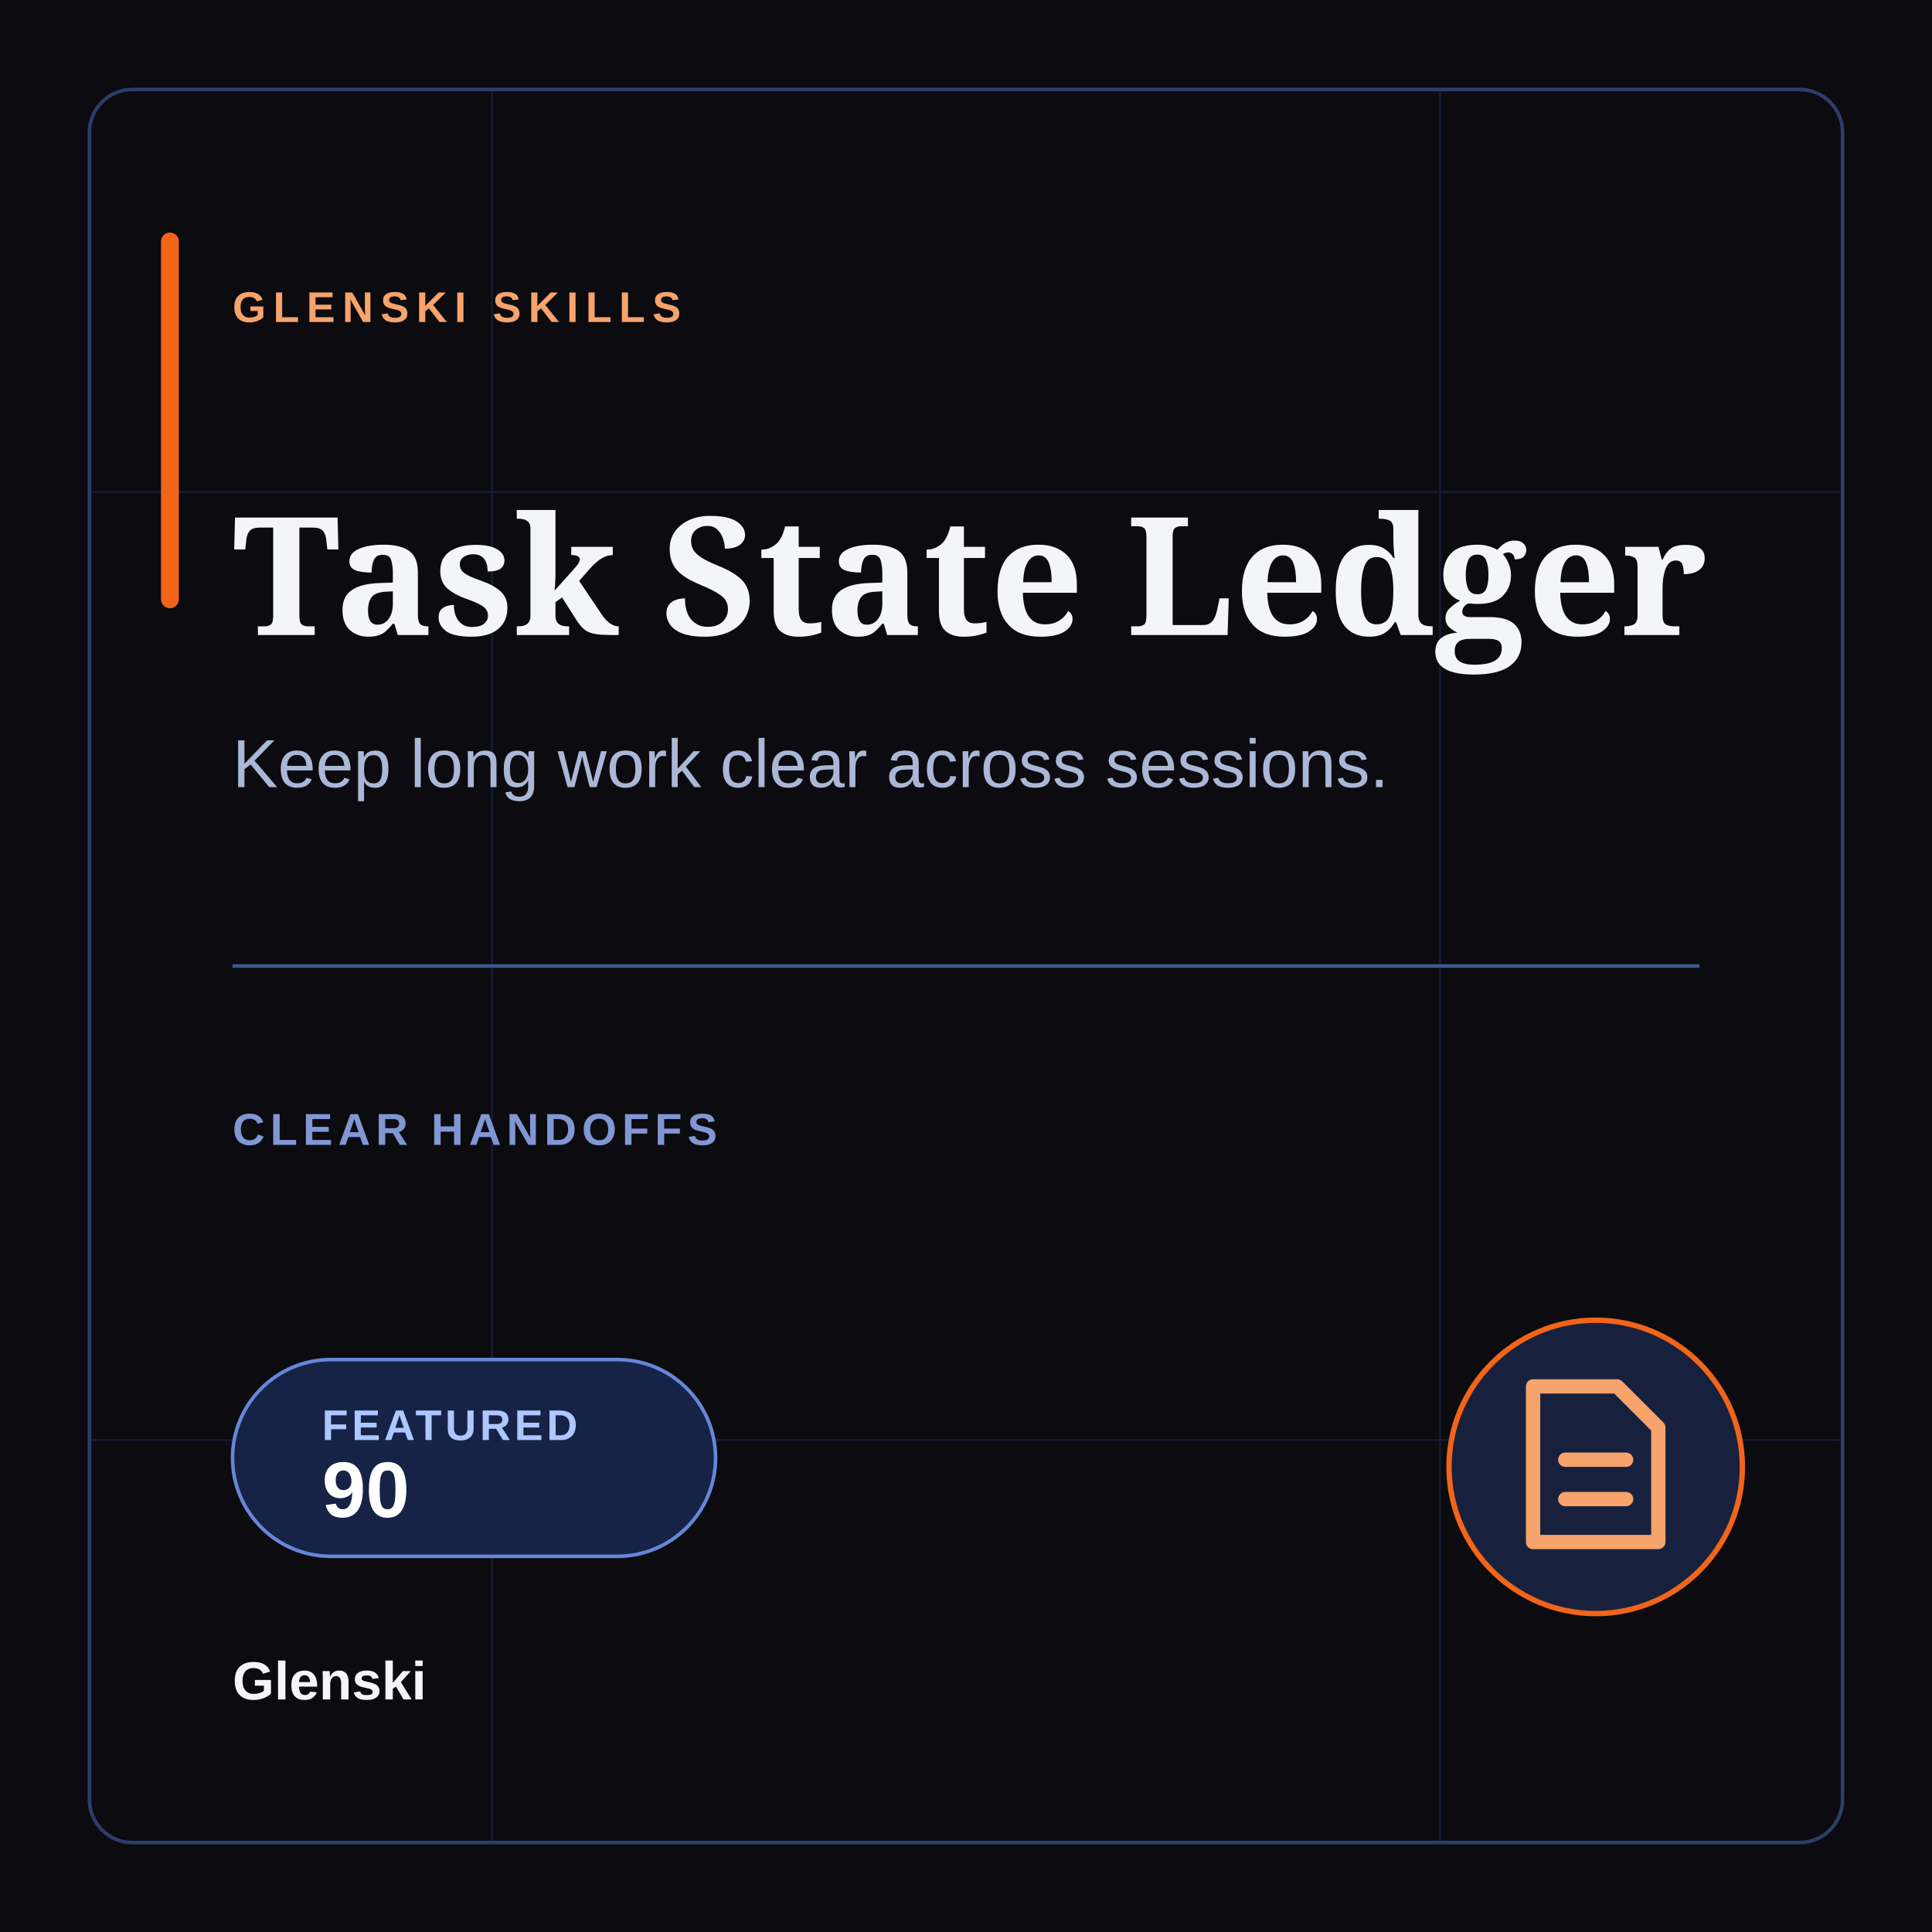
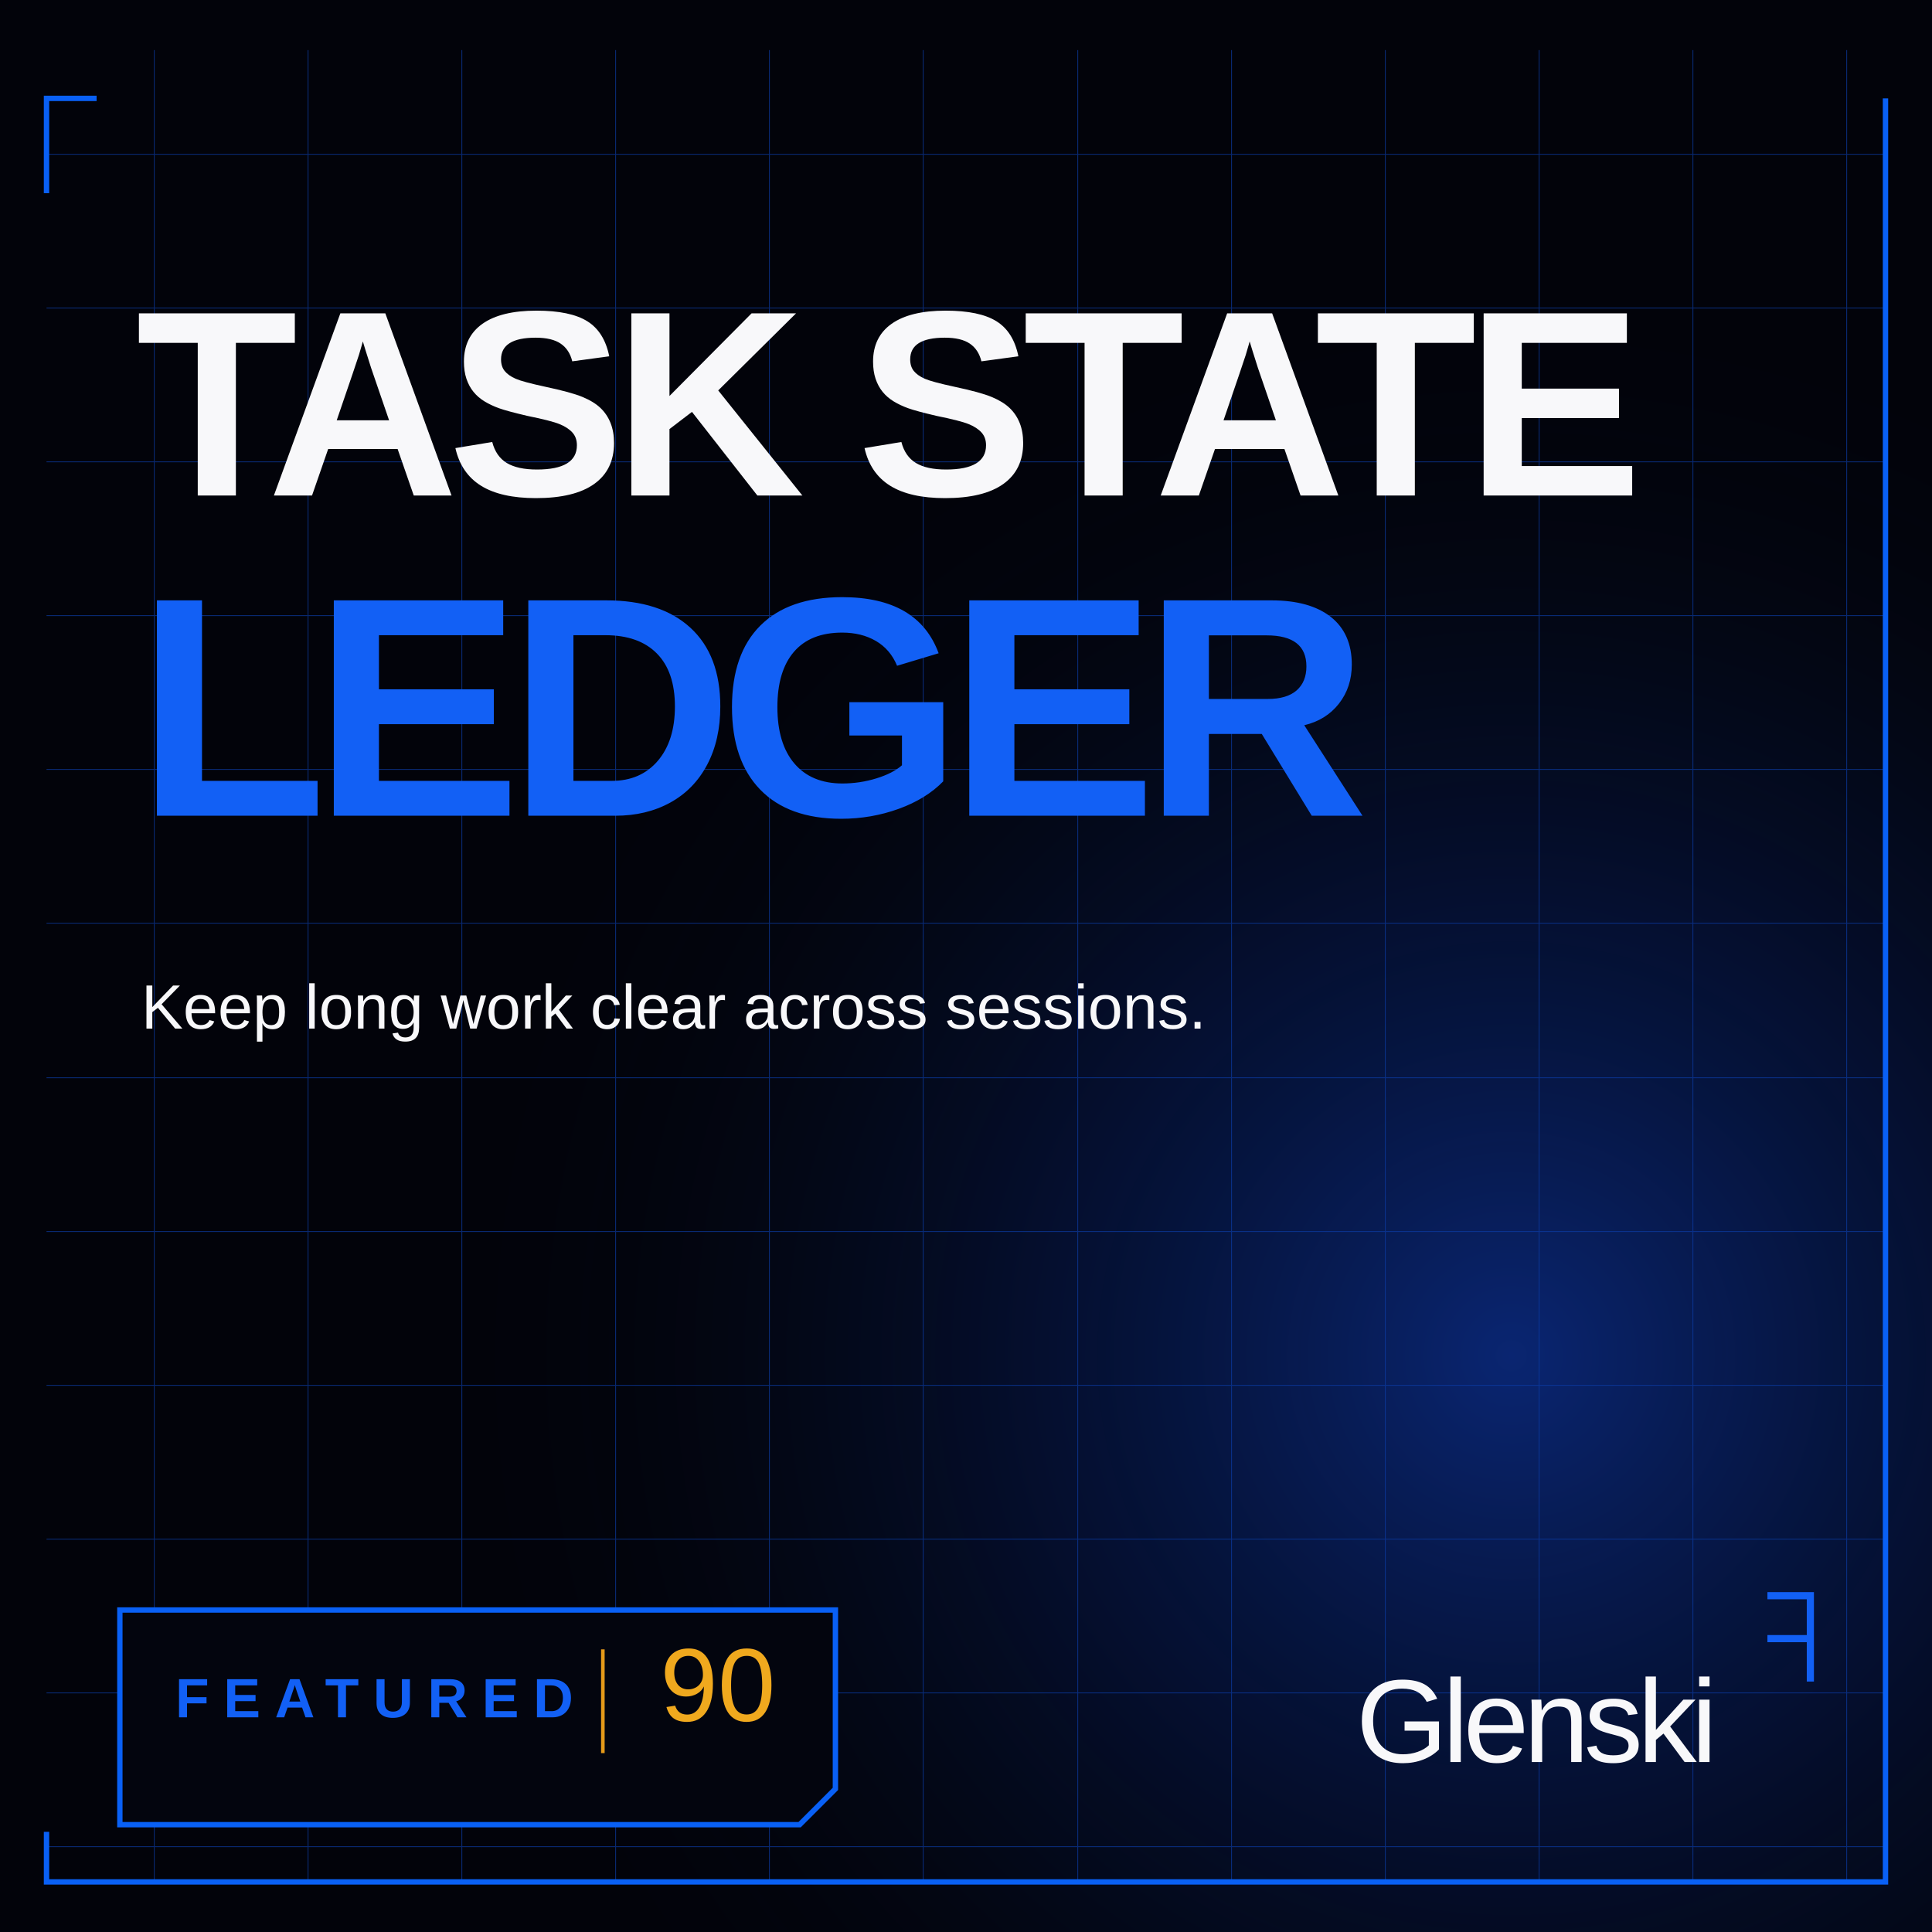
<svg xmlns="http://www.w3.org/2000/svg" width="1080" height="1080" viewBox="0 0 1080 1080" role="img" aria-labelledby="title description">
-   <rect width="1080" height="1080" fill="#0B0B10" />
-   <rect x="50" y="50" width="980" height="980" rx="24" fill="none" stroke="#2D3D6B" stroke-width="2" />
-   <path d="M50 275H1030M50 805H1030M275 50V1030M805 50V1030" stroke="#233052" stroke-width="1" opacity=".55" />
-   <rect x="90" y="130" width="10" height="210" rx="5" fill="#F26419" />
-   <text x="130" y="180" fill="#F6A36C" font-family="Arial, Helvetica, sans-serif" font-size="24" font-weight="700" letter-spacing="4">GLENSKI SKILLS</text>
-   <text x="130" y="355" fill="#F4F5FA" font-family="Georgia, serif" font-size="92" font-weight="700">Task State Ledger</text>
-   <text x="130" y="440" fill="#AAB7D6" font-family="Arial, Helvetica, sans-serif" font-size="38">Keep long work clear across sessions.</text>
-   <path d="M130 540H950" stroke="#41578E" stroke-width="2" />
-   <text x="130" y="640" fill="#8197D4" font-family="Arial, Helvetica, sans-serif" font-size="25" font-weight="700" letter-spacing="3">CLEAR HANDOFFS</text>
-   <rect x="130" y="760" width="270" height="110" rx="55" fill="#162346" stroke="#6686D8" stroke-width="2" />
-   <text x="180" y="805" fill="#AFC6FF" font-family="Arial, Helvetica, sans-serif" font-size="24" font-weight="700" letter-spacing="2">FEATURED</text>
-   <text x="180" y="848" fill="#FFFFFF" font-family="Arial, Helvetica, sans-serif" font-size="44" font-weight="700">90</text>
-   <circle cx="892" cy="820" r="82" fill="#17213E" stroke="#F26419" stroke-width="3" />
-   <path d="M857 775h47l23 23v64h-70zM875 816h34m-34 22h34" fill="none" stroke="#F6A36C" stroke-width="8" stroke-linecap="round" stroke-linejoin="round" />
-   <text x="130" y="950" fill="#F4F5FA" font-family="Arial, Helvetica, sans-serif" font-size="30" font-weight="700">Glenski</text>
+   <defs>
+     <radialGradient id="blueGlow" cx="78%" cy="70%" r="55%">
+       <stop offset="0" stop-color="#134DEB" stop-opacity=".46" />
+       <stop offset=".55" stop-color="#0B35A0" stop-opacity=".16" />
+       <stop offset="1" stop-color="#02030A" stop-opacity="0" />
+     </radialGradient>
+     <pattern id="grid" width="86" height="86" patternUnits="userSpaceOnUse">
+       <path d="M86 0H0V86" fill="none" stroke="#0B3EAA" stroke-width="1" opacity=".75" />
+     </pattern>
+   </defs>
+   <rect width="1080" height="1080" fill="#02030A" />
+   <rect width="1080" height="1080" fill="url(#blueGlow)" />
+   <rect x="26" y="28" width="1028" height="1024" fill="url(#grid)" opacity=".85" />
+   <path d="M26 108V55h28M1054 55v997H26v-28" fill="none" stroke="#0960F5" stroke-width="3" />
+   <text x="76" y="277" fill="#F8F8FA" font-family="Arial Narrow, Impact, Arial, sans-serif" font-size="148" font-weight="900" letter-spacing="-6">TASK STATE</text>
+   <text x="76" y="456" fill="#1260F5" font-family="Arial Narrow, Impact, Arial, sans-serif" font-size="175" font-weight="900" letter-spacing="-8">LEDGER</text>
+   <text x="79" y="575" fill="#F8F8FA" font-family="Arial, Helvetica, sans-serif" font-size="35">Keep long work clear across sessions.</text>
+   <path d="M67 900h400v100l-20 20H67z" fill="#03050E" stroke="#0960F5" stroke-width="3" />
+   <text x="98" y="960" fill="#1260F5" font-family="Arial, Helvetica, sans-serif" font-size="31" font-weight="700" letter-spacing="8">FEATURED</text>
+   <path d="M337 922v58" stroke="#E59A19" stroke-width="2" />
+   <text x="369" y="962" fill="#F0A91E" font-family="Arial, Helvetica, sans-serif" font-size="58" font-weight="500">90</text>
+   <text x="758" y="985" fill="#F8F8FA" font-family="Arial, Helvetica, sans-serif" font-size="66" font-weight="300" letter-spacing="-3">Glenski</text>
+   <path d="M988 916h24v24M1012 916v-24h-24" fill="none" stroke="#1260F5" stroke-width="4" />
</svg>
